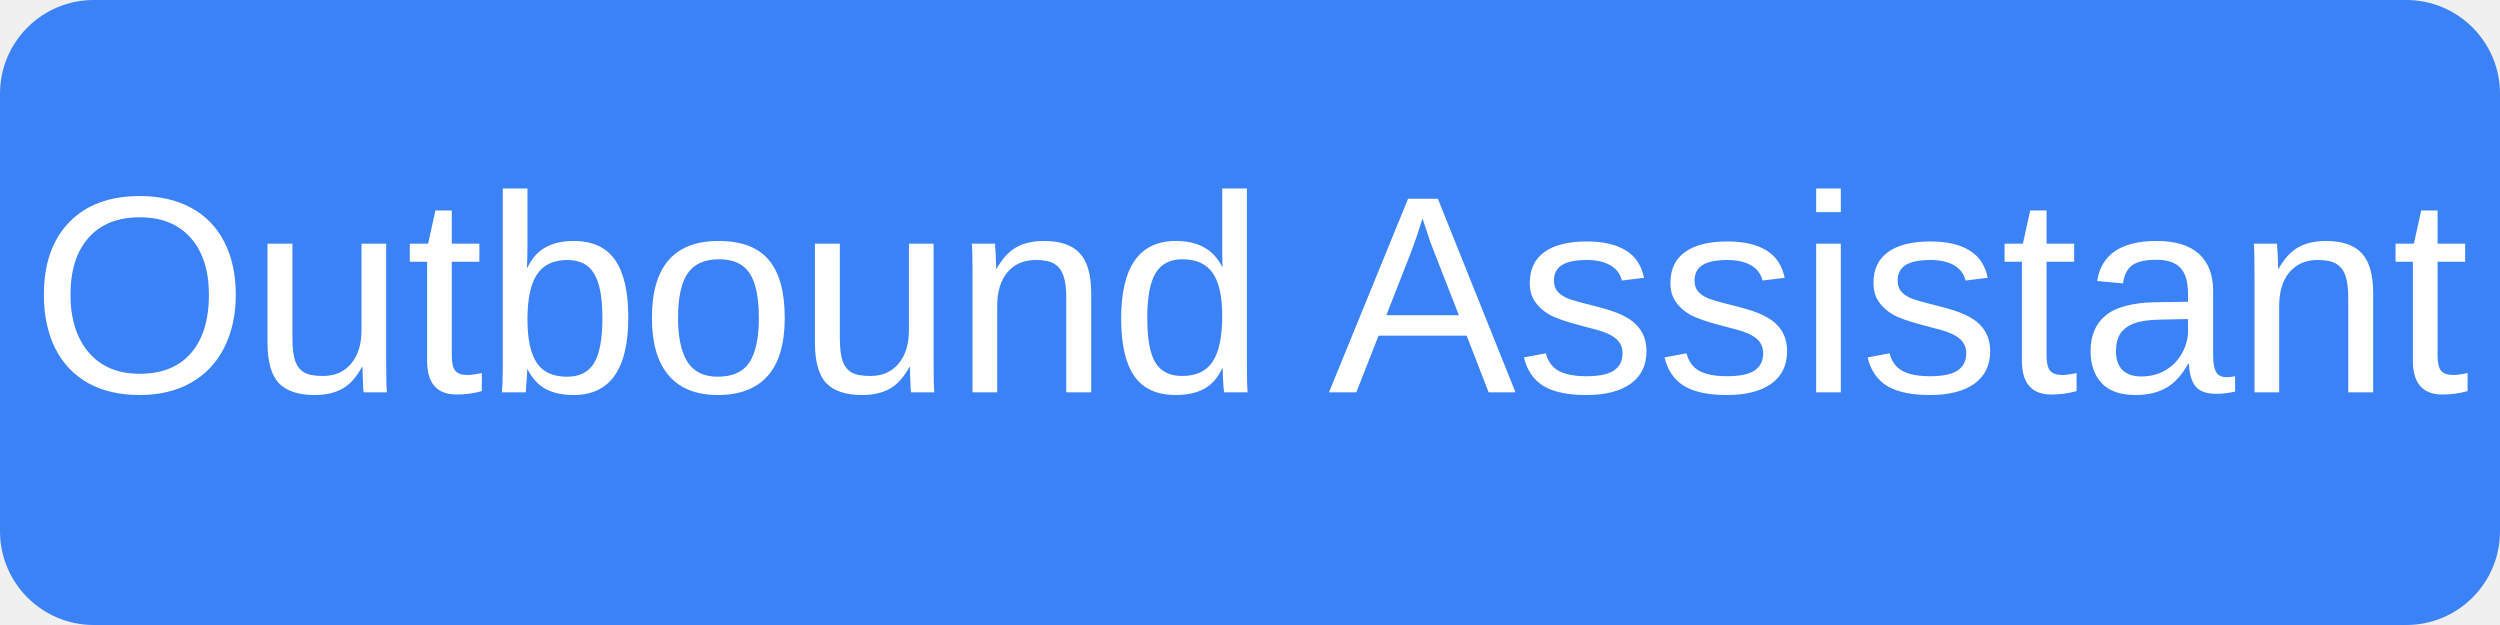
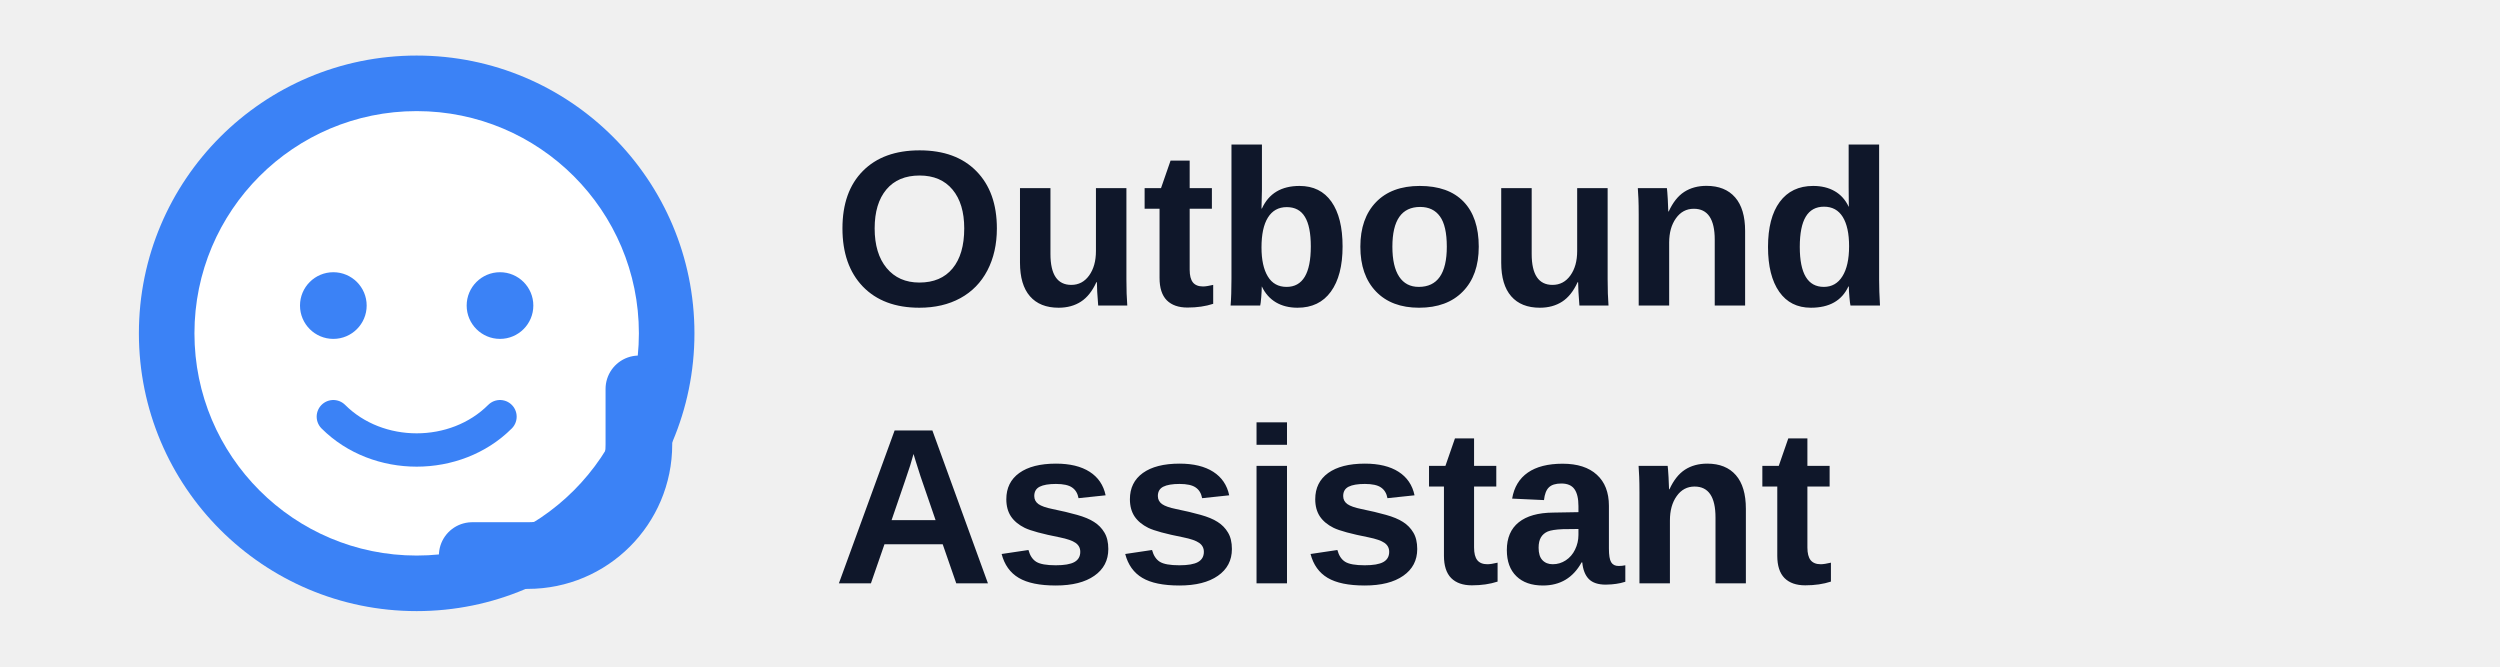
- <svg xmlns="http://www.w3.org/2000/svg" width="160" height="40" viewBox="0 0 160 40" fill="none">
-   <rect width="160" height="40" rx="6" fill="#3B82F6" />
-   <text x="50%" y="50%" dominant-baseline="middle" text-anchor="middle" font-family="Arial, sans-serif" font-size="18" fill="white">Outbound Assistant</text>
+ <svg xmlns="http://www.w3.org/2000/svg" width="450" height="120" viewBox="0 0 450 120" fill="none">
+   <g transform="translate(0,10)">
+     <circle cx="75" cy="50" r="50" fill="#3B82F6" />
+     <circle cx="75" cy="50" r="40" fill="white" />
+     <circle cx="60" cy="45" r="6" fill="#3B82F6" />
+     <circle cx="90" cy="45" r="6" fill="#3B82F6" />
+     <path d="M60 65c8 8 22 8 30 0" stroke="#3B82F6" stroke-width="6" stroke-linecap="round" />
+     <path d="M115 60v10a20 20 0 0 1-20 20h-10" stroke="#3B82F6" stroke-width="12" stroke-linecap="round" />
+   </g>
+   <text x="150" y="55" font-family="Arial, Helvetica, sans-serif" font-size="40" font-weight="700" fill="#0F172A">Outbound</text>
+   <text x="150" y="105" font-family="Arial, Helvetica, sans-serif" font-size="40" font-weight="700" fill="#0F172A">Assistant</text>
</svg>
